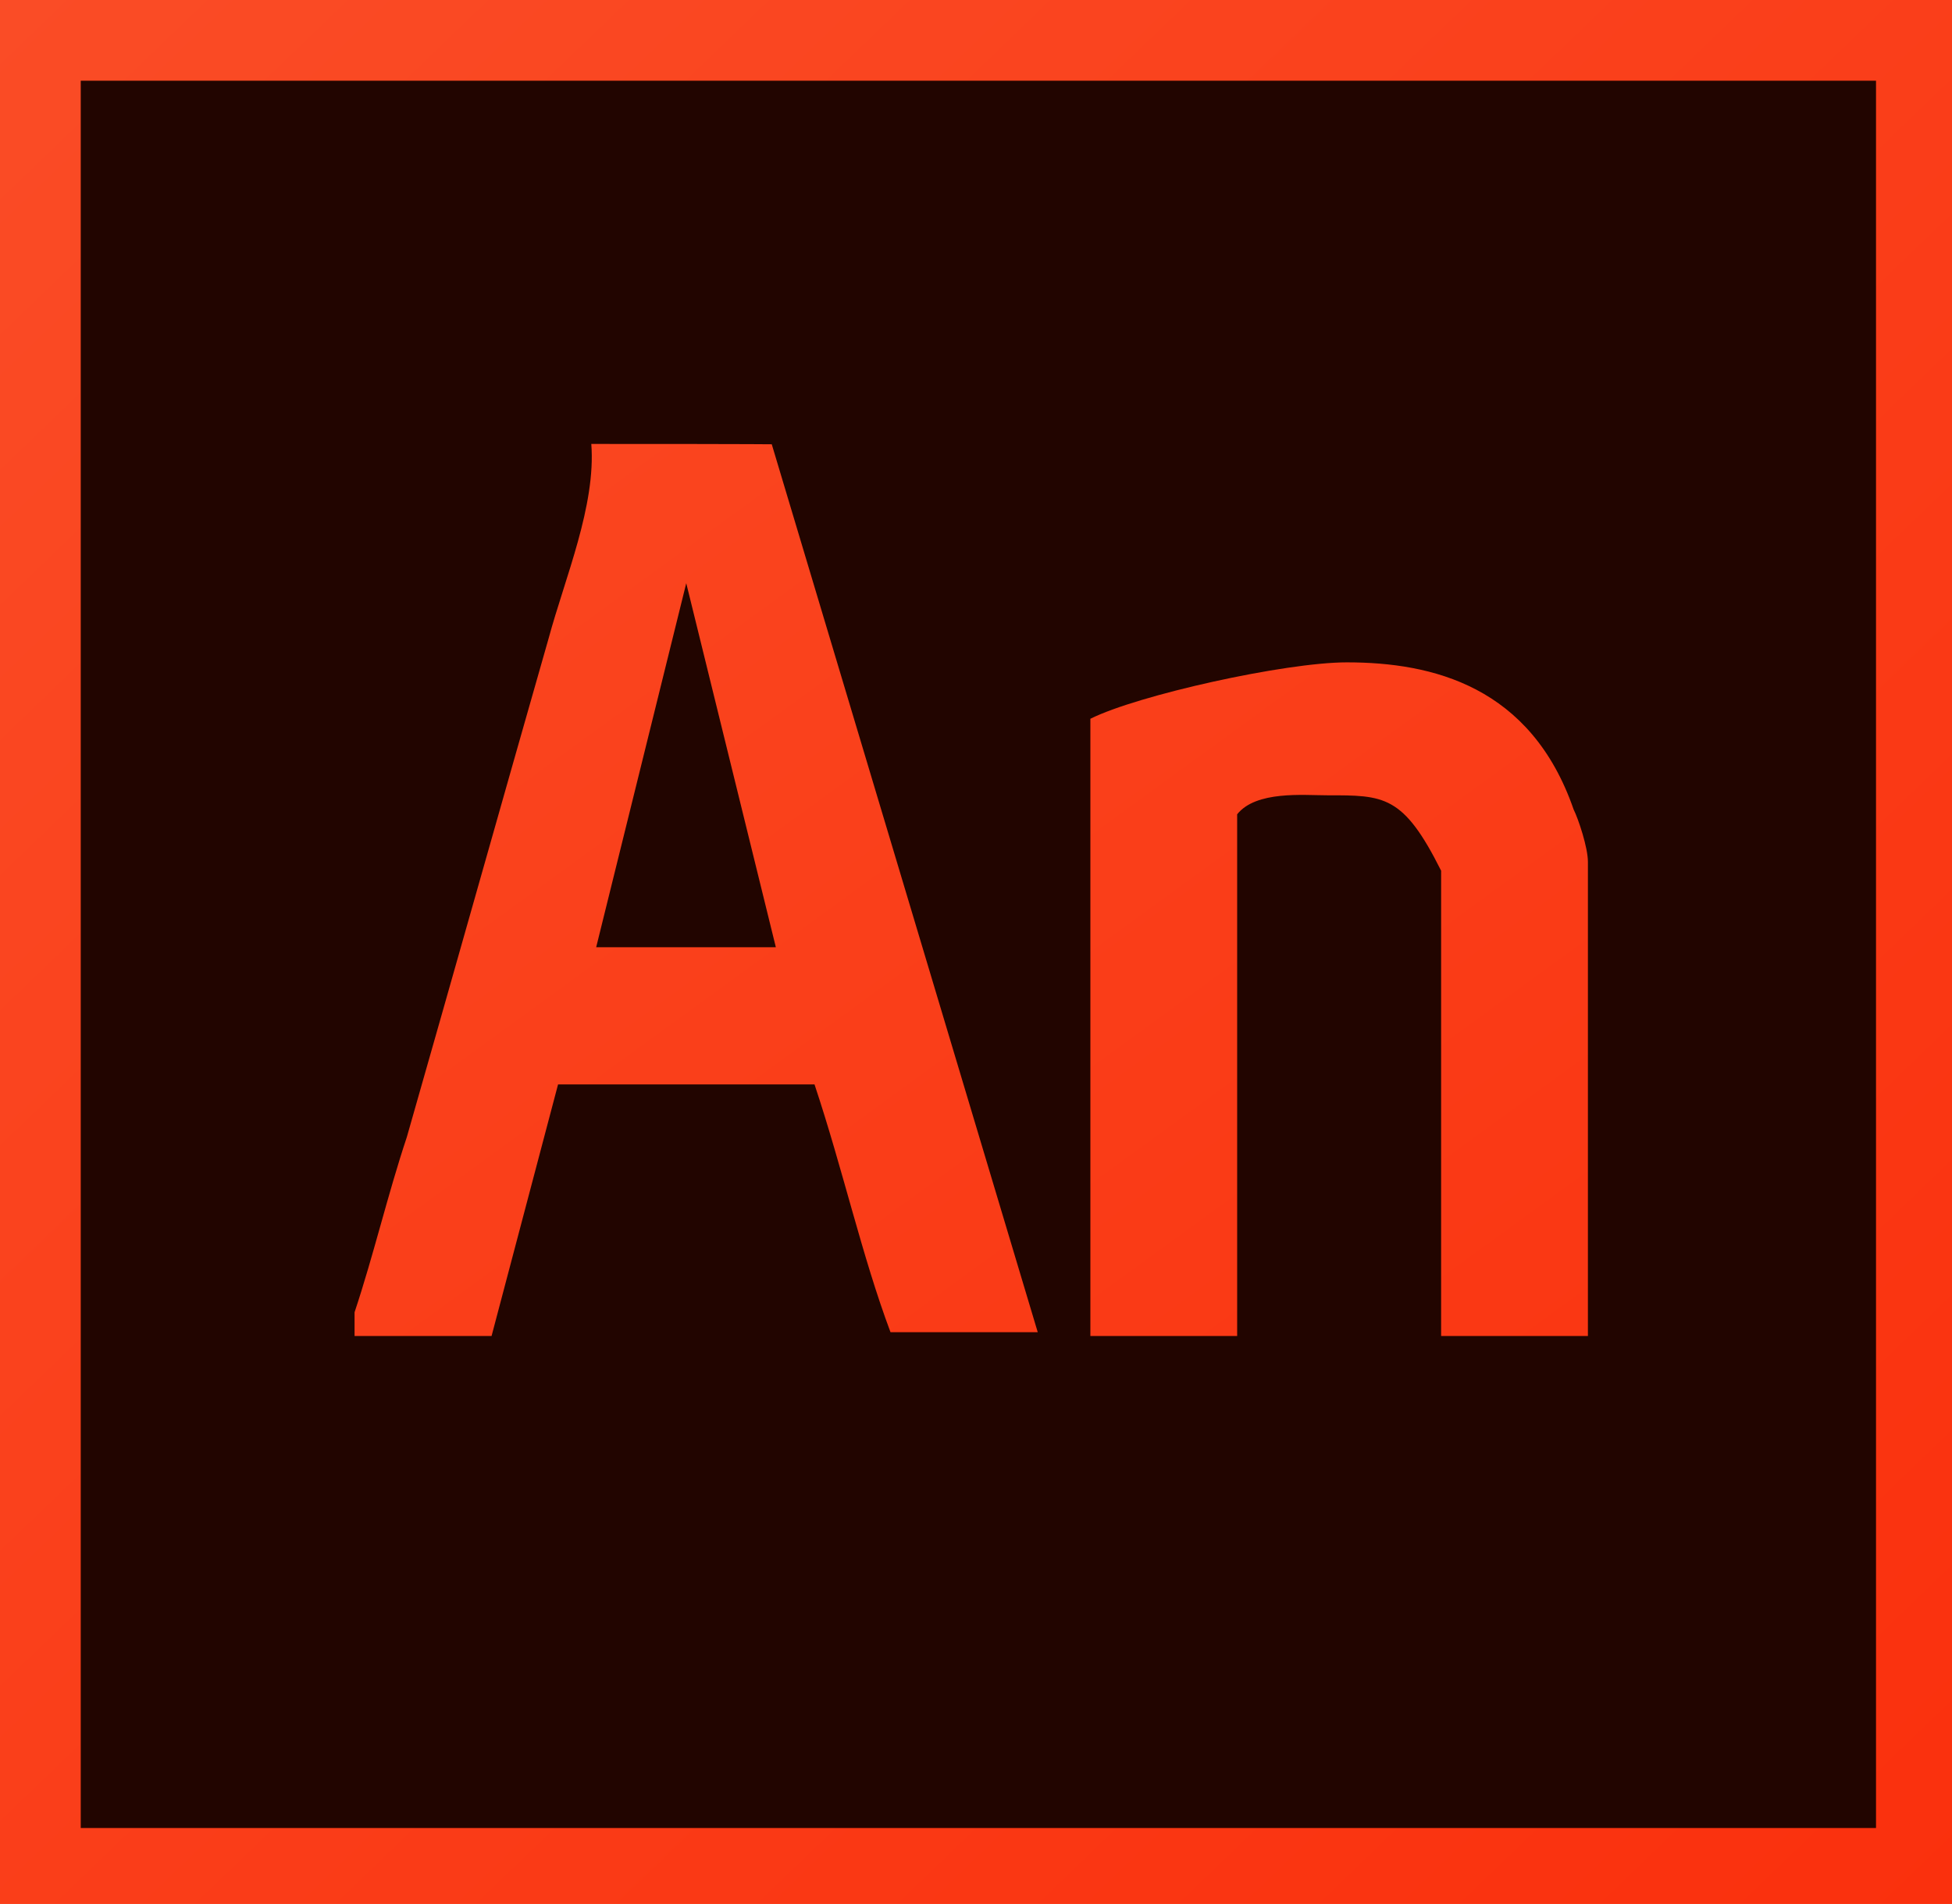
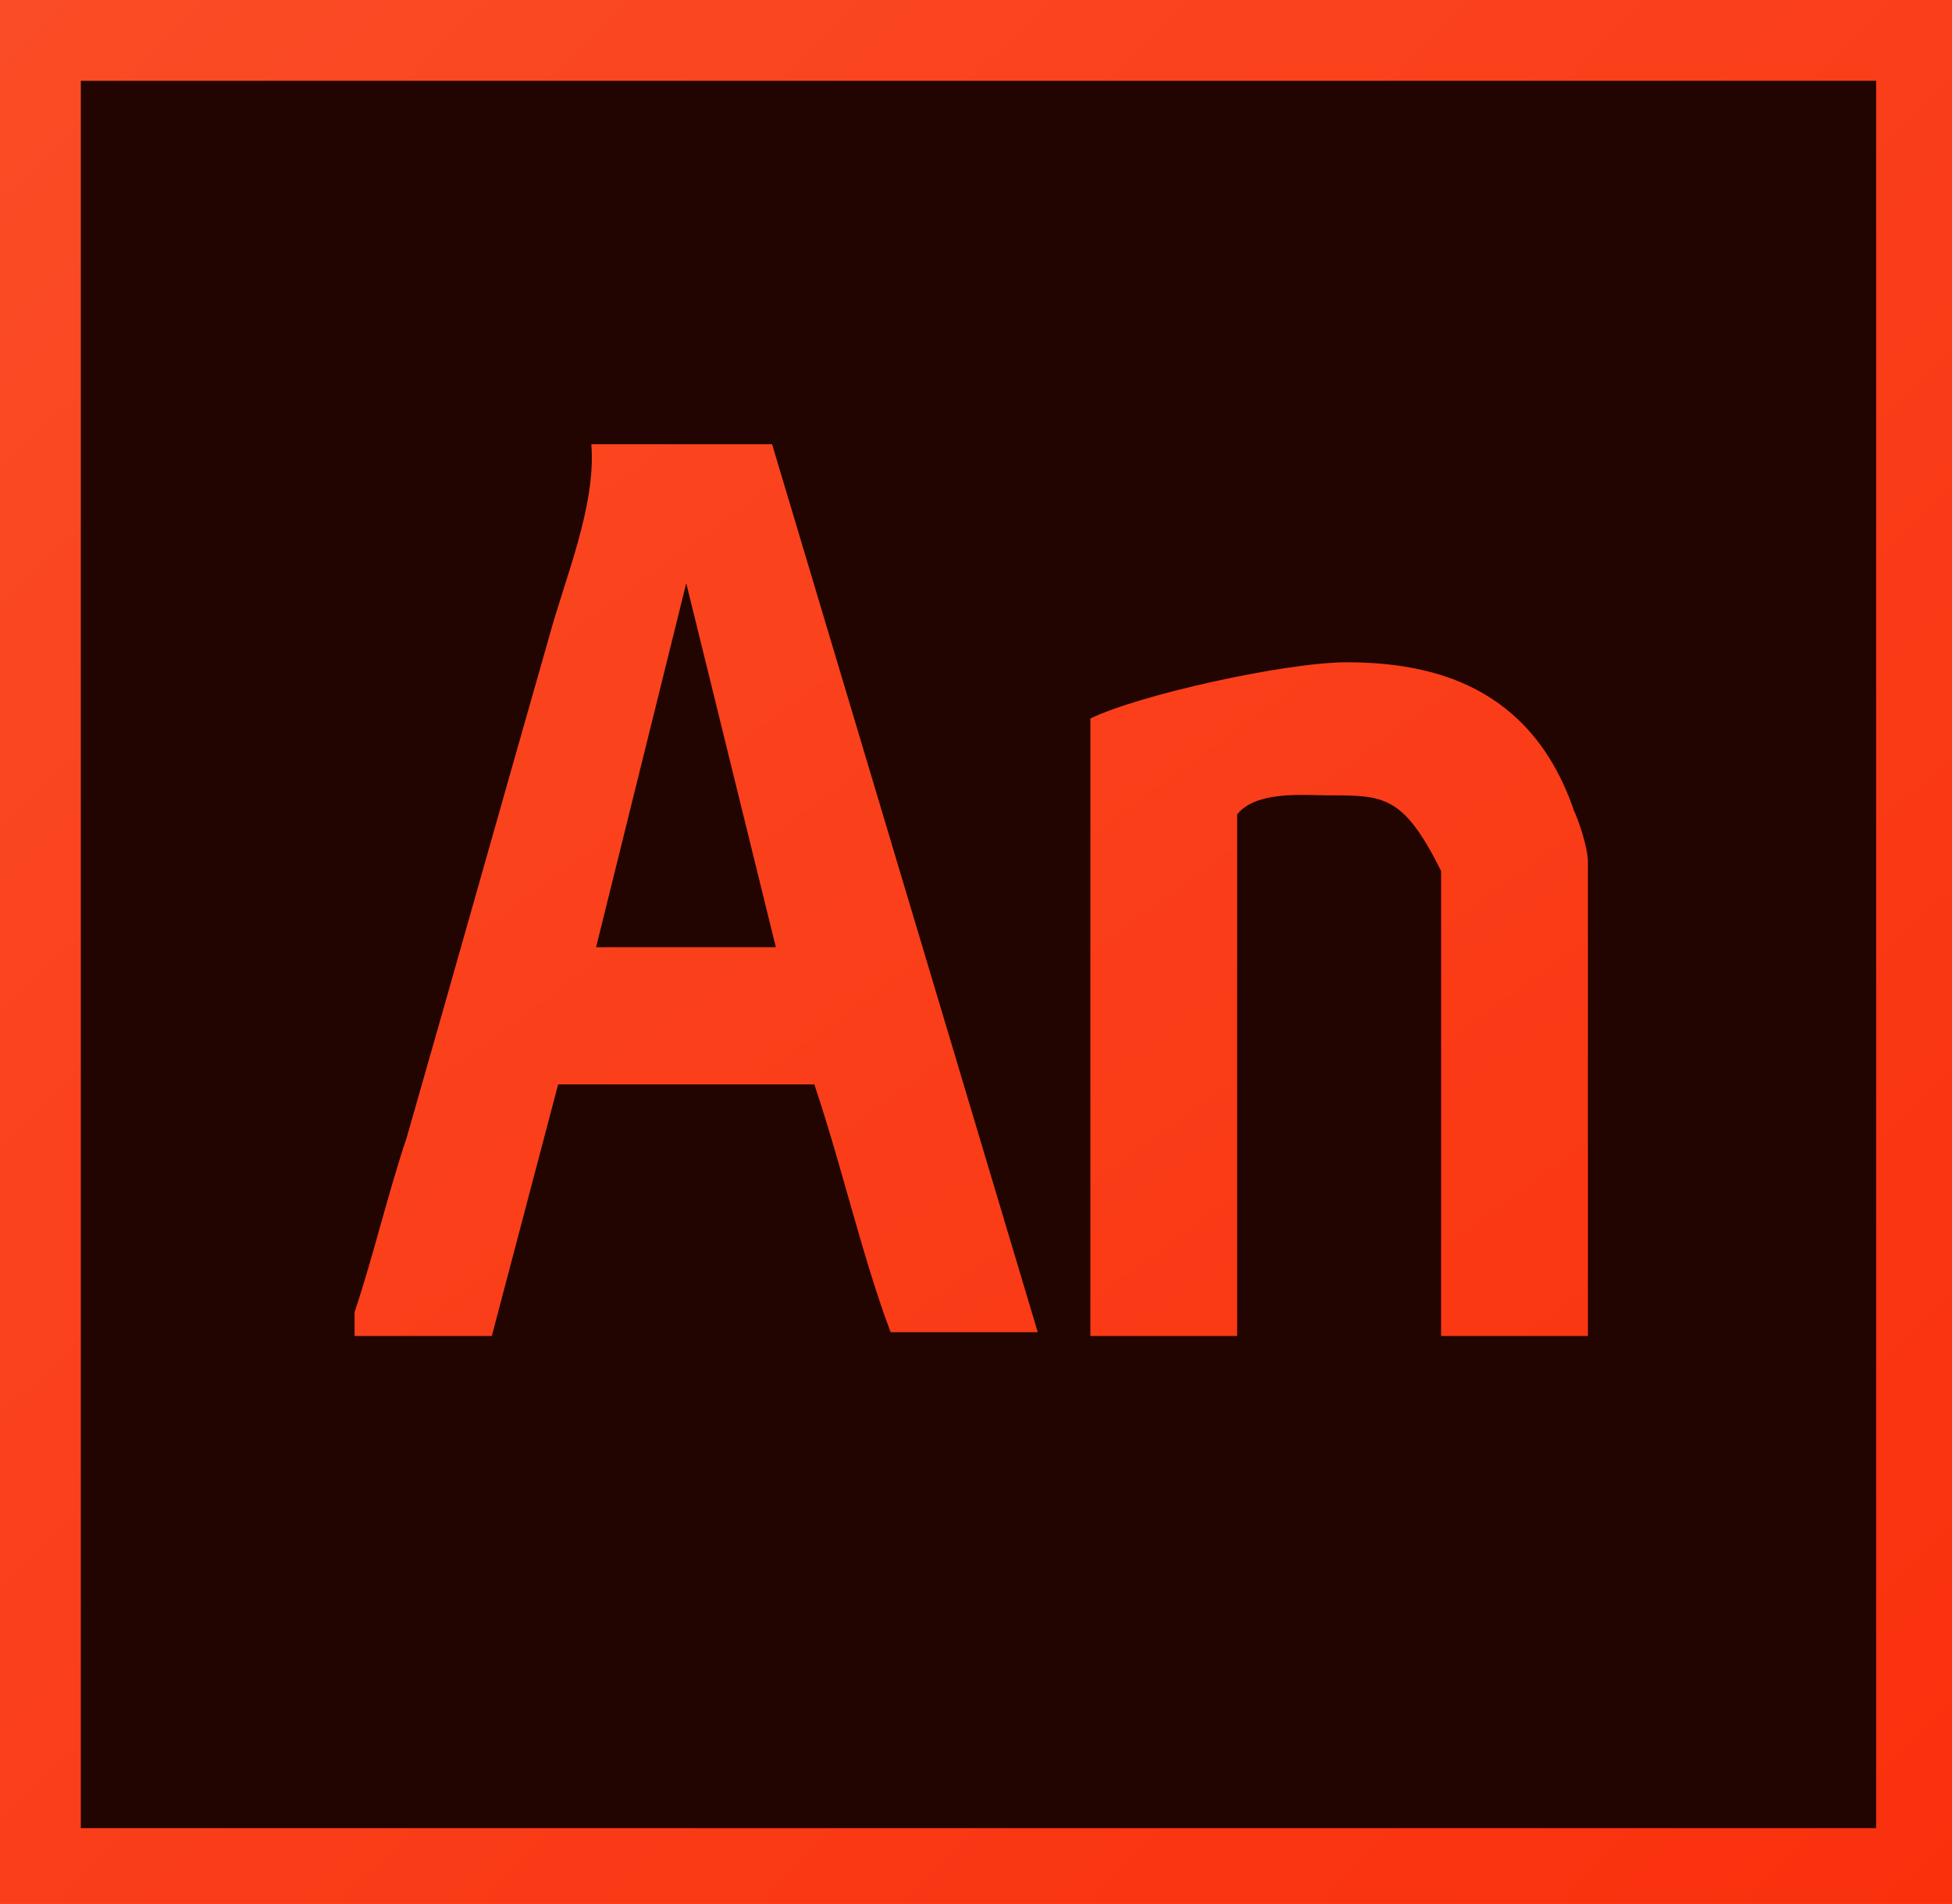
- <svg xmlns="http://www.w3.org/2000/svg" id="animate.fw-%u30DA%u30FC%u30B8%201" viewBox="0 0 1024 999" style="background-color:#ffffff00" version="1.1" xml:space="preserve" x="0px" y="0px" width="1024px" height="999px">
+ <svg xmlns="http://www.w3.org/2000/svg" viewBox="0 0 1024 999" style="background-color:#ffffff00">
  <defs>
-     <linearGradient id="gradient1" x1="0%" y1="0%" x2="99.838%" y2="99.917%">
-       <stop stop-color="#fa4c26" stop-opacity="1" offset="0%" />
-       <stop stop-color="#fa300d" stop-opacity="1" offset="100%" />
+     <linearGradient id="a" x1="0%" x2="99.8%" y1="0%" y2="99.9%">
+       <stop stop-color="#fa4c26" offset="0%" />
+       <stop stop-color="#fa300d" offset="100%" />
    </linearGradient>
-     <linearGradient id="gradient2" x1="0%" y1="0.272%" x2="100.088%" y2="99.638%">
-       <stop stop-color="#220500" stop-opacity="1" offset="0%" />
-       <stop stop-color="#220500" stop-opacity="1" offset="100%" />
+     <linearGradient id="b" x1="0%" x2="100.1%" y1=".3%" y2="99.6%">
+       <stop stop-color="#220500" offset="0%" />
+       <stop stop-color="#220500" offset="100%" />
    </linearGradient>
-     <linearGradient id="gradient3" x1="8.99%" y1="10.911%" x2="99.602%" y2="100.528%">
-       <stop stop-color="#fa451f" stop-opacity="1" offset="0%" />
-       <stop stop-color="#fa3713" stop-opacity="1" offset="100%" />
+     <linearGradient id="c" x1="9%" x2="99.6%" y1="10.9%" y2="100.5%">
+       <stop stop-color="#fa451f" offset="0%" />
+       <stop stop-color="#fa3713" offset="100%" />
    </linearGradient>
-     <linearGradient id="gradient4" x1="50.133%" y1="0%" x2="99.204%" y2="100.524%">
-       <stop stop-color="#220500" stop-opacity="1" offset="0%" />
-       <stop stop-color="#220500" stop-opacity="1" offset="100%" />
+     <linearGradient id="d" x1="50.1%" x2="99.2%" y1="0%" y2="100.5%">
+       <stop stop-color="#220500" offset="0%" />
+       <stop stop-color="#220500" offset="100%" />
    </linearGradient>
  </defs>
-   <g id="%u80CC%u666F">
-     <rect x="0" y="0" width="1024" height="999" fill="url(#gradient1)" />
-     <rect x="42.355" y="42.352" width="941.781" height="916.788" fill="url(#gradient2)" />
-     <path d="M 404.866 233.132 L 544.389 699 L 467.153 699 C 452.204 659.14 442.238 613.843 427.29 569 L 292.749 569 L 257.869 701 L 186 701 L 186 688.544 C 195.966 658.648 203.44 626.555 213.406 596.66 C 238.321 509.465 262.852 422.271 287.766 335.076 C 296.333 303.333 312.681 265.32 310.19 232.934 C 402.375 232.934 407.358 233.132 404.866 233.132 ZM 407.358 497 L 312.681 497 L 360.019 305.172 L 407.358 497 ZM 825.525 424.762 C 828.017 429.744 833 444.692 833 452.166 L 833 701 L 756 701 L 756 456.855 C 736.068 416.995 726.071 417.288 696.173 417.288 C 683.715 417.288 658.966 414.797 649 427.253 L 649 701 L 572 701 L 572 377.135 C 596.915 364.678 674.151 347.532 706.54 347.532 C 751.387 347.532 803.102 359.989 825.525 424.762 Z" fill="url(#gradient3)" />
-     <path d="M 360 306 L 312.75 497 L 407 497 L 360 306 Z" fill="url(#gradient4)" />
-   </g>
-   <g id="%u30EC%u30A4%u30E4%u30FC%201">
- 	</g>
+   <path fill="url(#a)" d="M0 0h1024v999H0z" />
+   <path fill="url(#b)" d="M42.4 42.4h941.8v916.8H42.4z" />
+   <path fill="url(#c)" d="M405 233l139.4 466h-77.2c-15-40-25-85.2-40-130H292.8L258 701h-72v-12.5c10-30 17.4-62 27.4-91.8 25-87.2 49.5-174.4 74.4-261.6 8.5-31.6 25-69.6 22.4-102H405zm2.4 264h-94.7L360 305.2 407.4 497zm418-72.2c2.6 5 7.6 20 7.6 27.4V701h-77V457c-20-40-30-39.7-59.8-39.7-12.5 0-37.2-2.5-47.2 10V701h-77V377c25-12.3 102.2-29.5 134.5-29.5 45 0 96.6 12.5 119 77.3z" />
+   <path fill="url(#d)" d="M360 306l-47.3 191H407l-47-191z" />
</svg>
